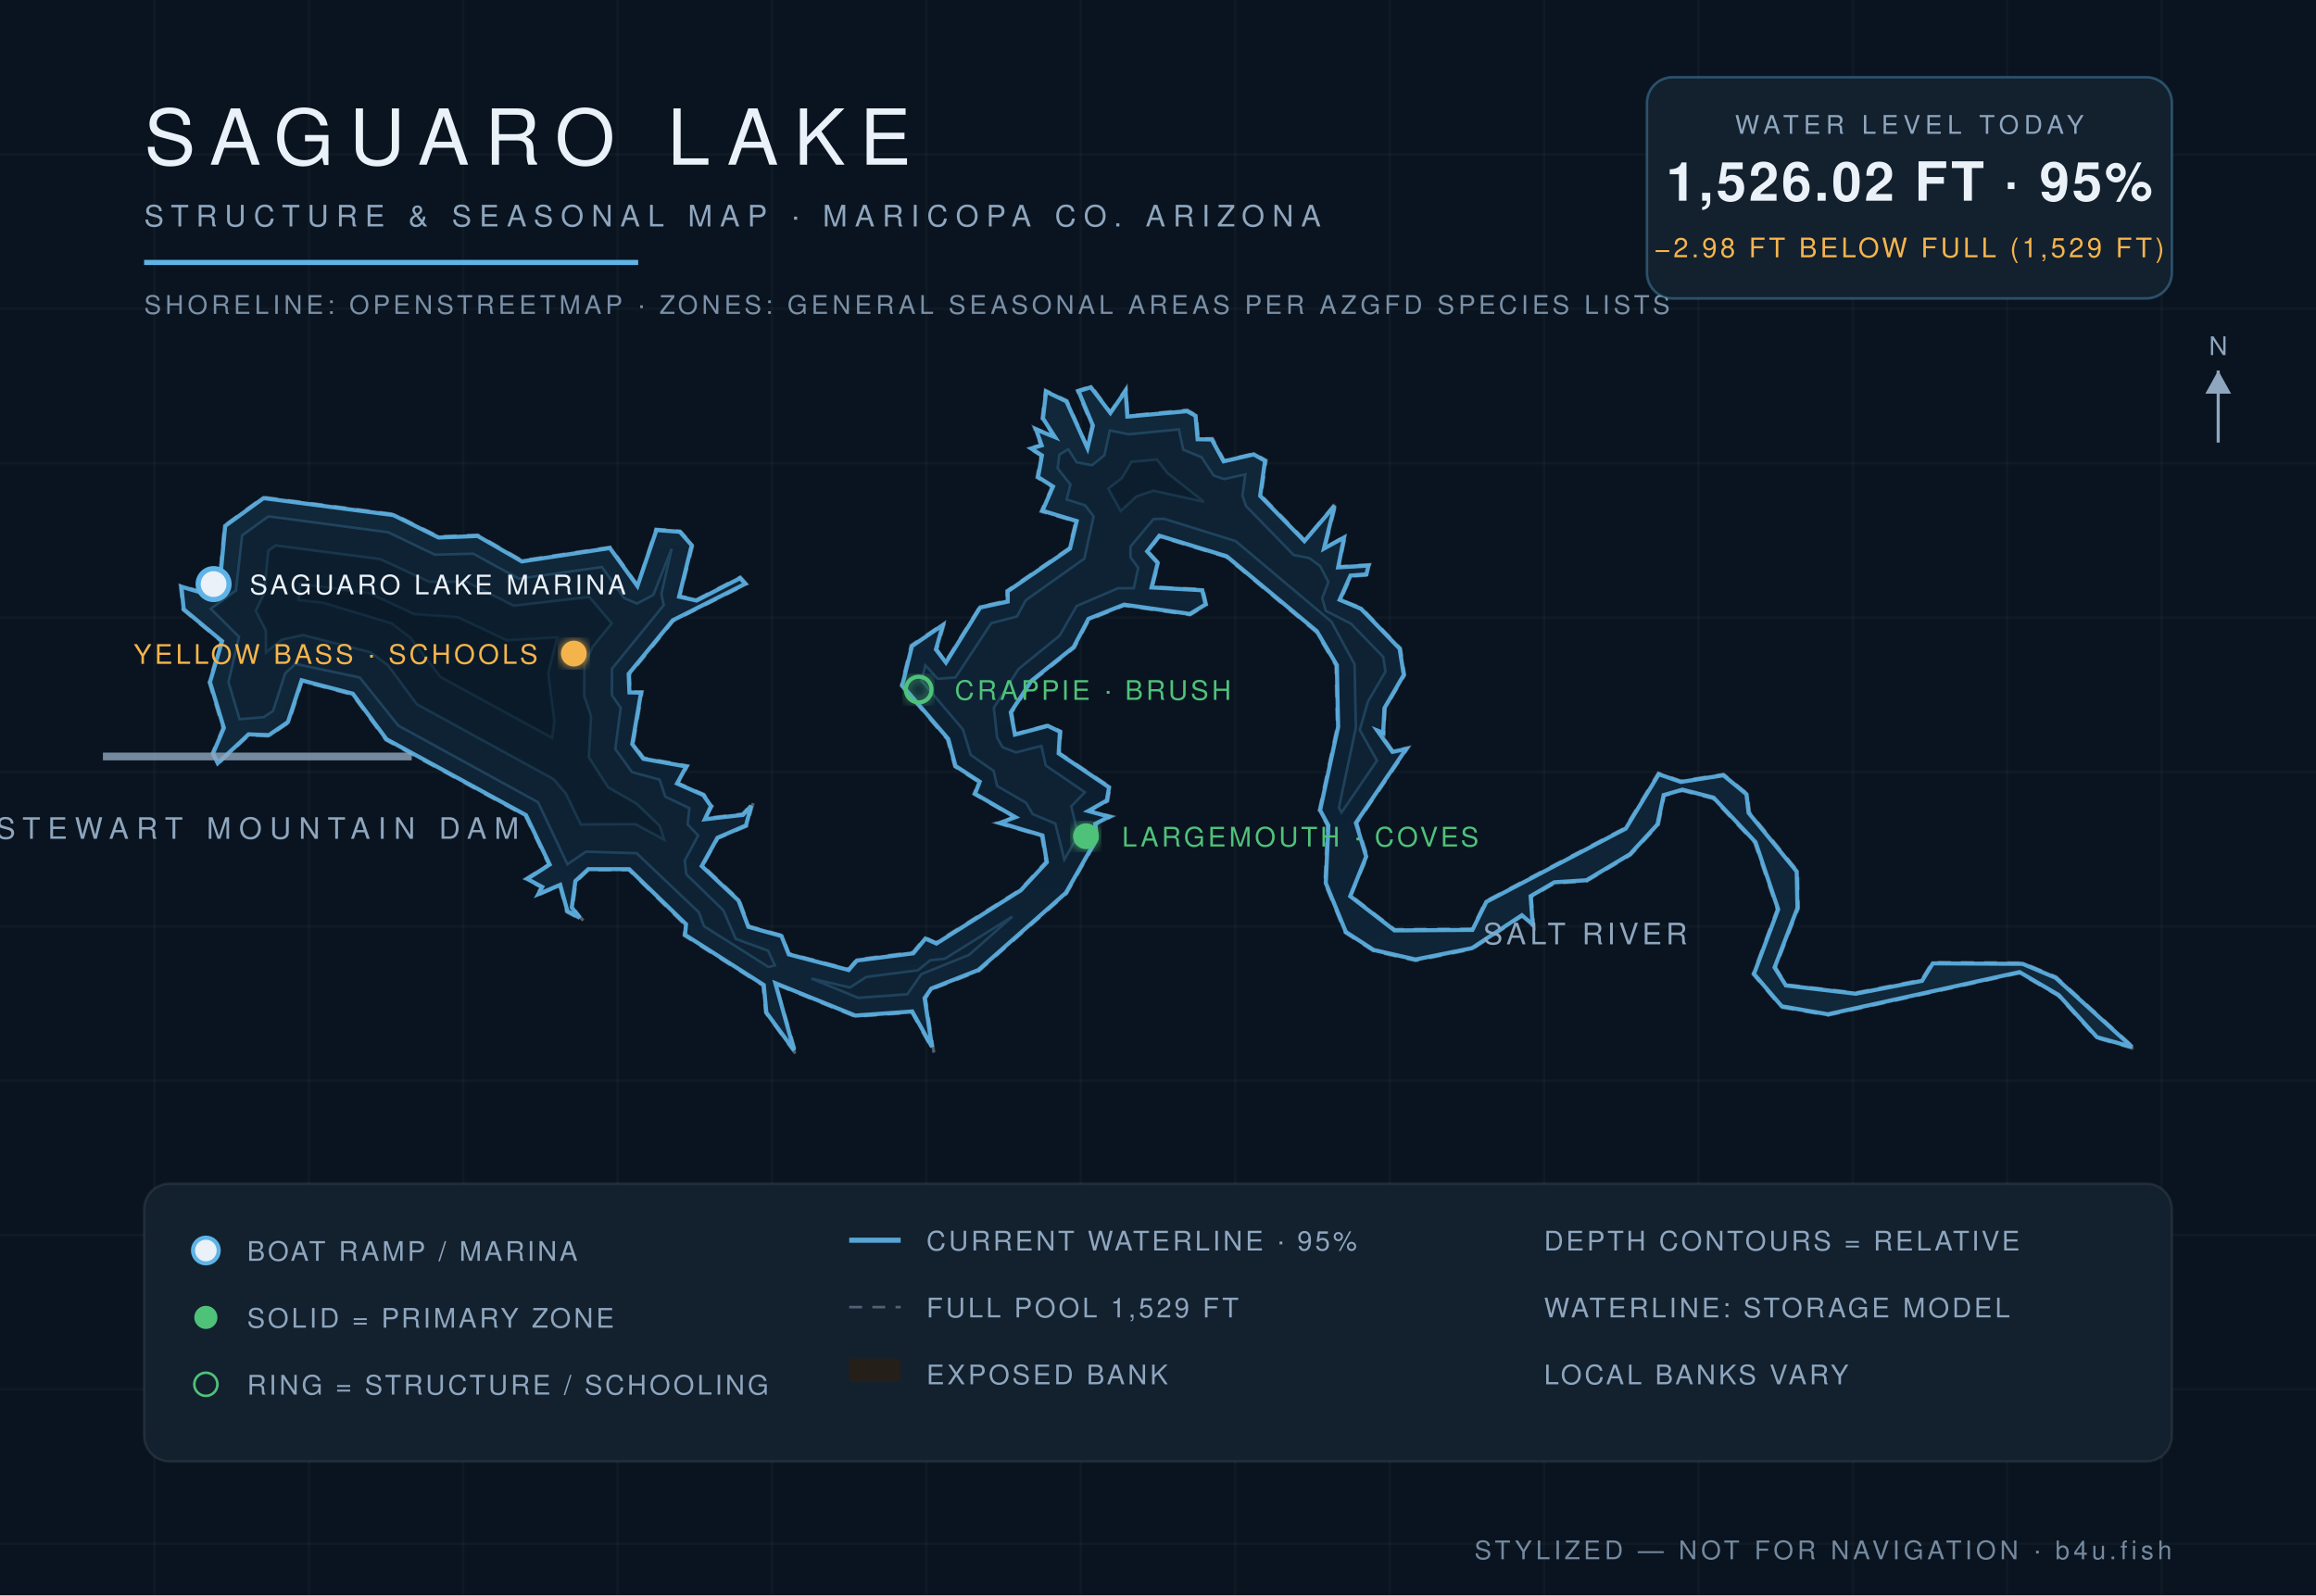
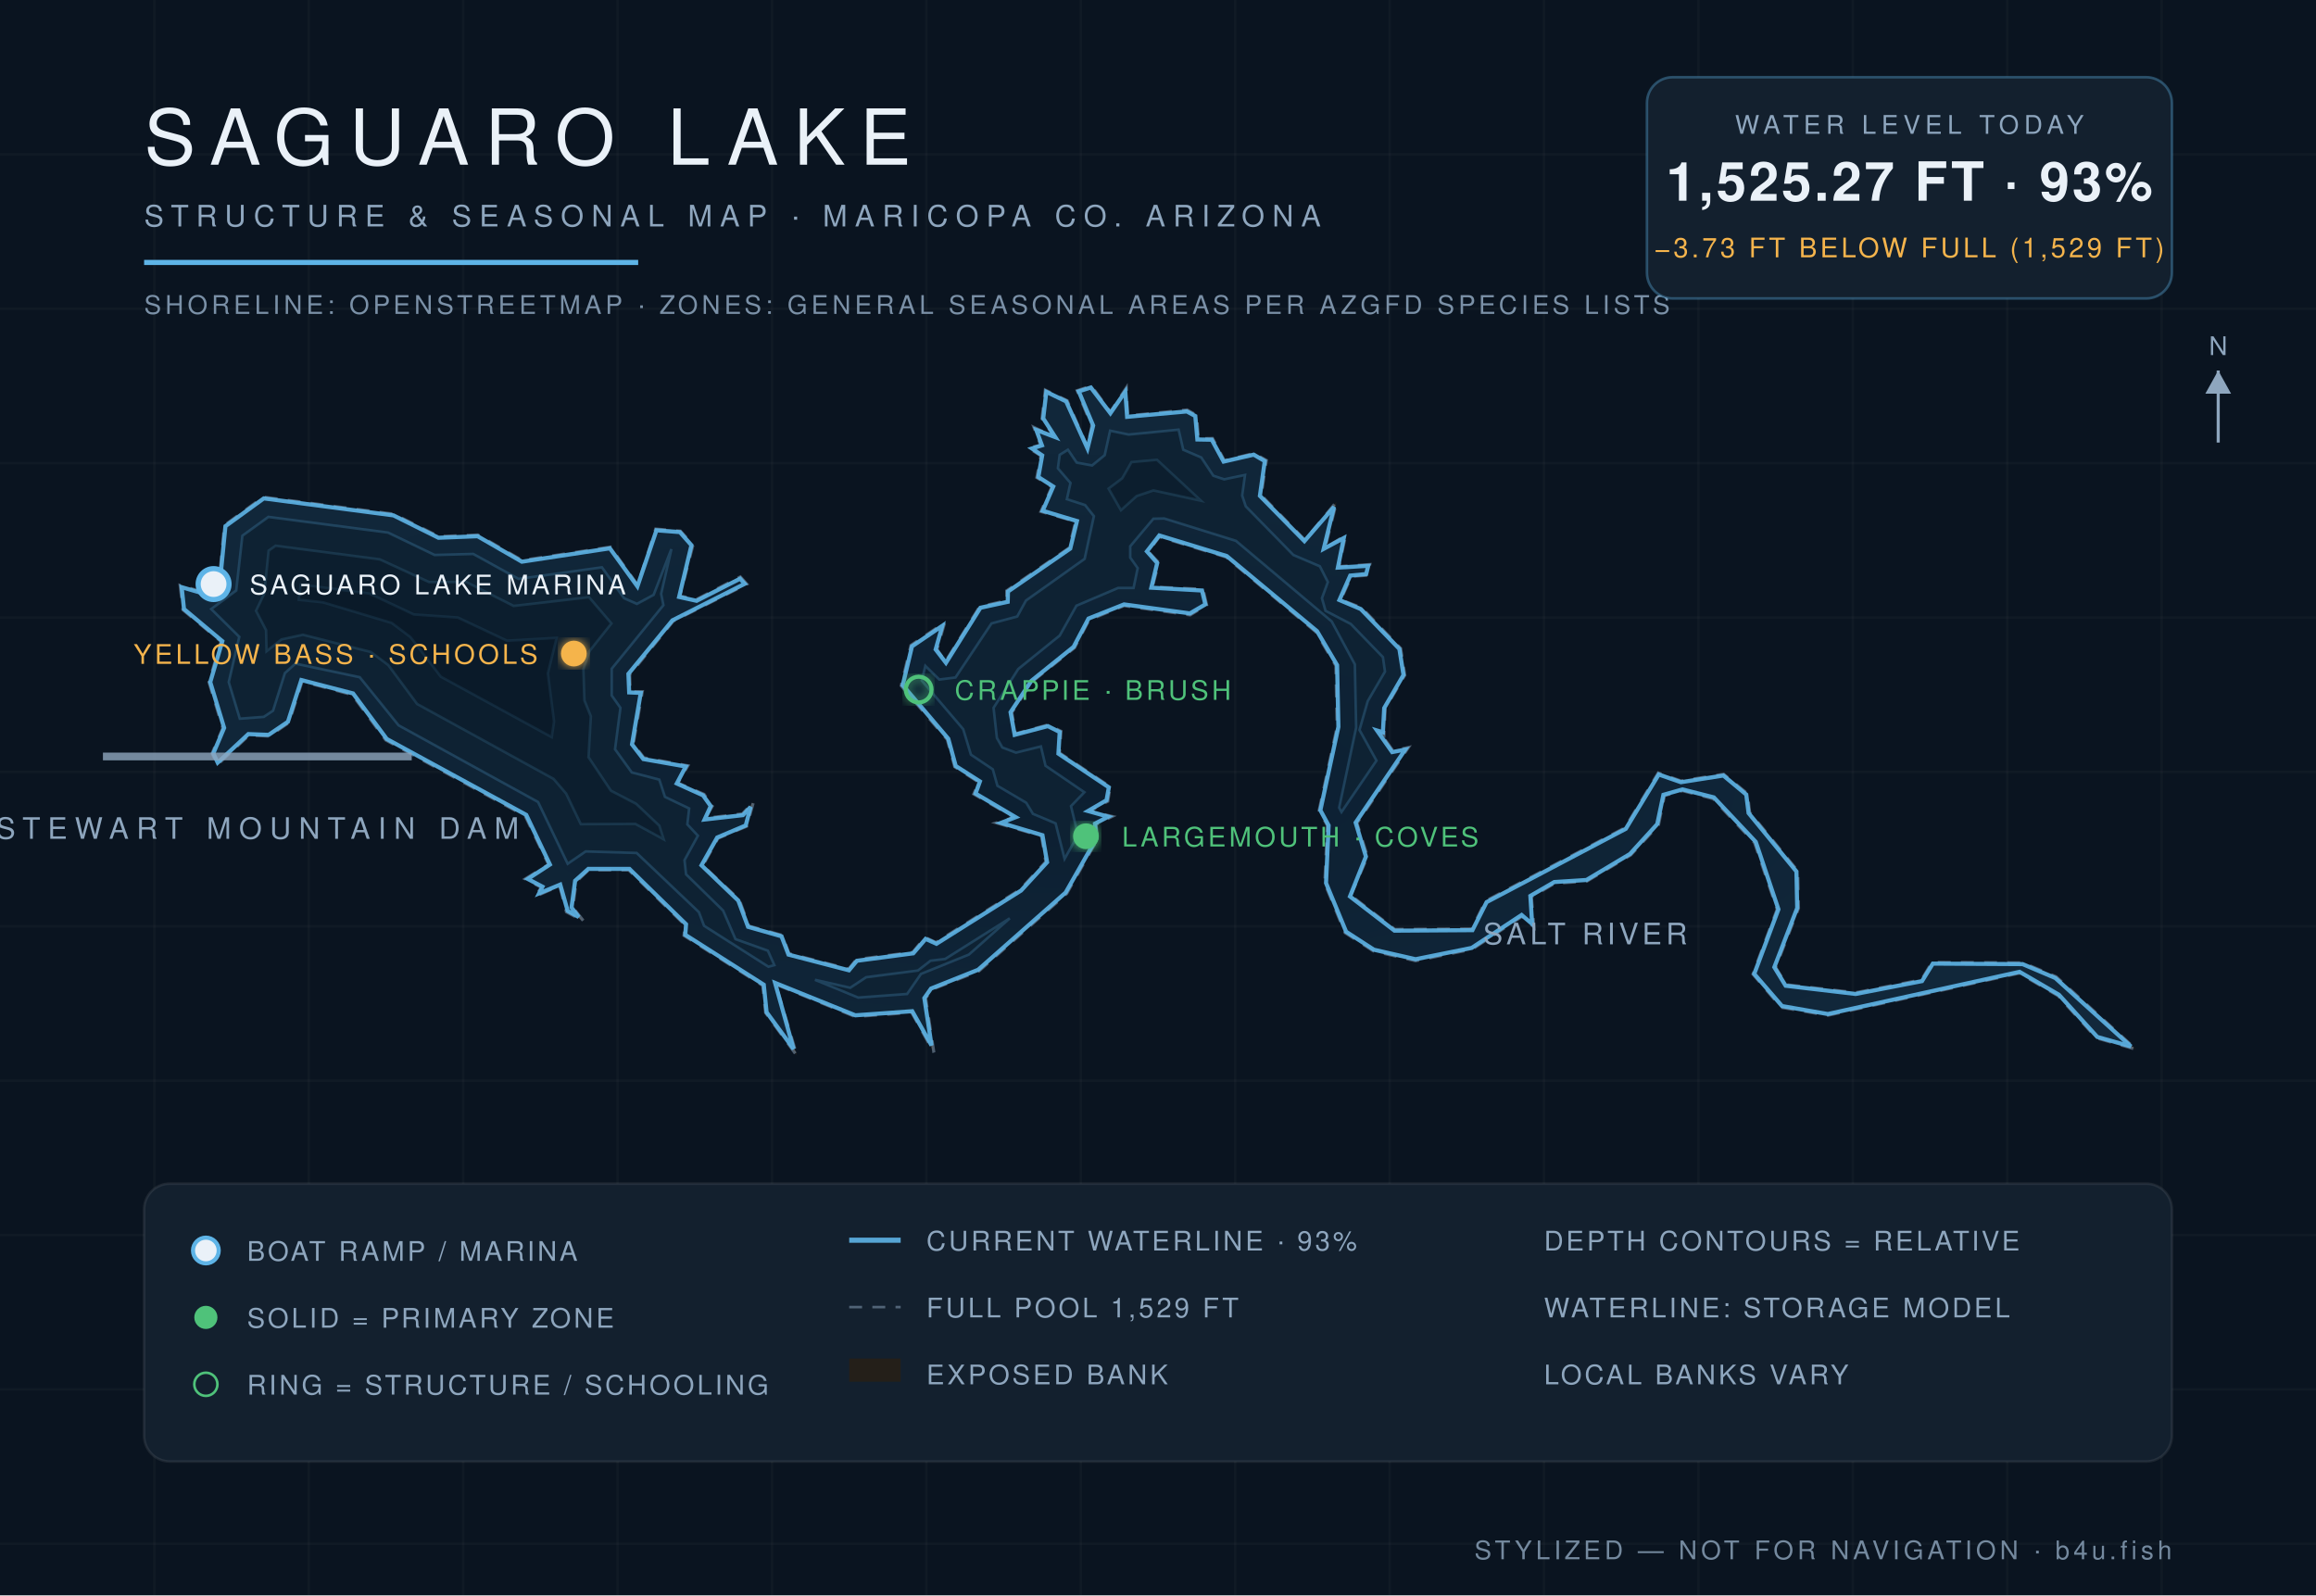
<svg xmlns="http://www.w3.org/2000/svg" viewBox="0 0 900 620" font-family="Helvetica,Arial,sans-serif">
  <defs>
    <radialGradient id="wg" cx="45%" cy="60%" r="80%">
      <stop offset="0%" stop-color="#0c1f31" />
      <stop offset="55%" stop-color="#102639" />
      <stop offset="100%" stop-color="#13293c" />
    </radialGradient>
    <filter id="glow">
      <feGaussianBlur stdDeviation="2.2" result="b" />
      <feMerge>
        <feMergeNode in="b" />
        <feMergeNode in="SourceGraphic" />
      </feMerge>
    </filter>
  </defs>
  <rect width="900" height="620" fill="#0a1420" />
  <g stroke="#ffffff" stroke-opacity="0.025">
    <line x1="60" y1="0" x2="60" y2="620" />
    <line x1="120" y1="0" x2="120" y2="620" />
    <line x1="180" y1="0" x2="180" y2="620" />
    <line x1="240" y1="0" x2="240" y2="620" />
    <line x1="300" y1="0" x2="300" y2="620" />
    <line x1="360" y1="0" x2="360" y2="620" />
    <line x1="420" y1="0" x2="420" y2="620" />
    <line x1="480" y1="0" x2="480" y2="620" />
    <line x1="540" y1="0" x2="540" y2="620" />
    <line x1="600" y1="0" x2="600" y2="620" />
    <line x1="660" y1="0" x2="660" y2="620" />
    <line x1="720" y1="0" x2="720" y2="620" />
    <line x1="780" y1="0" x2="780" y2="620" />
    <line x1="840" y1="0" x2="840" y2="620" />
    <line x1="0" y1="60" x2="900" y2="60" />
    <line x1="0" y1="120" x2="900" y2="120" />
    <line x1="0" y1="180" x2="900" y2="180" />
    <line x1="0" y1="240" x2="900" y2="240" />
    <line x1="0" y1="300" x2="900" y2="300" />
    <line x1="0" y1="360" x2="900" y2="360" />
    <line x1="0" y1="420" x2="900" y2="420" />
    <line x1="0" y1="480" x2="900" y2="480" />
    <line x1="0" y1="540" x2="900" y2="540" />
    <line x1="0" y1="600" x2="900" y2="600" />
  </g>
  <path d="M 524.9,348.0 L 531.4,332.9 L 527.3,319.9 L 547.3,290.5 L 541.3,291.8 L 535.6,283.8 L 537.8,285.6 L 538.3,275.3 L 545.9,262.4 L 544.3,252.0 L 529.1,236.2 L 521.0,233.1 L 525.1,224.0 L 531.3,223.6 L 532.3,219.4 L 520.3,220.2 L 522.9,208.1 L 514.9,213.0 L 519.4,195.0 L 507.1,209.9 L 490.1,192.5 L 492.1,178.9 L 487.3,176.2 L 475.8,179.0 L 471.2,170.4 L 465.7,170.5 L 465.0,161.4 L 461.3,159.3 L 438.2,161.6 L 437.7,150.7 L 431.5,160.1 L 424.1,150.0 L 418.6,151.8 L 424.3,165.5 L 422.6,173.8 L 414.7,155.7 L 406.2,151.6 L 404.9,162.7 L 409.7,169.8 L 401.8,166.1 L 404.4,173.0 L 399.7,174.1 L 404.5,177.1 L 402.9,185.6 L 408.8,189.2 L 404.5,198.8 L 418.0,202.7 L 415.4,213.0 L 391.2,229.6 L 391.3,233.4 L 380.7,235.8 L 367.4,257.2 L 364.1,252.4 L 367.1,242.0 L 354.0,250.8 L 350.2,266.5 L 368.1,287.4 L 371.0,298.0 L 380.4,304.0 L 378.4,308.6 L 394.2,317.7 L 387.2,319.8 L 404.7,324.9 L 406.4,334.9 L 396.5,345.7 L 363.7,366.3 L 359.5,364.3 L 354.7,370.1 L 332.8,372.9 L 329.8,376.6 L 306.6,370.6 L 304.0,363.5 L 291.0,359.9 L 287.3,349.7 L 273.1,336.4 L 279.0,325.8 L 290.2,321.1 L 292.8,311.7 L 288.5,316.3 L 274.1,318.0 L 276.8,313.3 L 273.6,308.7 L 263.4,304.3 L 267.3,297.6 L 250.2,294.5 L 246.1,289.1 L 249.6,268.8 L 244.9,268.9 L 244.7,262.2 L 261.6,241.4 L 290.2,227.0 L 287.7,224.2 L 270.6,233.0 L 264.2,231.6 L 269.3,211.8 L 264.4,206.4 L 254.8,205.6 L 247.8,227.4 L 237.2,212.6 L 202.9,217.8 L 185.7,207.9 L 170.5,208.5 L 153.0,199.8 L 102.3,193.2 L 87.2,204.2 L 85.1,226.5 L 78.8,230.1 L 70.0,227.5 L 71.1,237.0 L 85.9,249.3 L 81.2,265.1 L 86.6,283.0 L 82.4,292.8 L 84.5,297.2 L 96.8,285.7 L 104.6,286.1 L 112.3,280.8 L 117.4,264.8 L 136.9,270.0 L 149.9,287.6 L 204.1,317.1 L 213.2,336.0 L 204.1,341.6 L 210.4,344.9 L 208.0,348.4 L 217.5,344.2 L 220.1,354.4 L 226.8,358.0 L 222.6,352.7 L 223.9,342.7 L 228.7,338.1 L 244.3,338.1 L 266.2,359.5 L 265.8,363.6 L 296.4,383.0 L 297.5,393.6 L 309.7,410.3 L 301.4,382.5 L 332.3,395.1 L 354.3,393.5 L 362.9,409.0 L 359.7,387.9 L 362.2,384.5 L 380.4,377.4 L 414.5,347.3 L 426.5,326.1 L 425.9,320.4 L 432.2,317.3 L 423.3,315.2 L 430.5,311.4 L 431.4,305.8 L 411.7,292.6 L 412.3,284.2 L 407.3,281.7 L 394.6,285.2 L 393.2,276.9 L 401.1,264.9 L 417.6,251.7 L 423.2,240.9 L 436.8,235.4 L 462.5,239.0 L 468.9,235.1 L 467.5,229.0 L 447.8,228.1 L 450.3,218.7 L 446.2,214.4 L 450.5,208.6 L 476.5,216.5 L 511.4,245.6 L 519.1,258.7 L 519.6,282.5 L 512.6,315.0 L 515.8,320.8 L 514.8,343.3 L 522.7,362.5 L 533.7,369.6 L 550.1,373.4 L 572.1,368.9 L 591.5,356.1 L 596.1,360.3 L 595.1,348.6 L 604.1,343.3 L 616.6,342.5 L 633.7,332.3 L 644.5,320.6 L 646.8,309.2 L 653.8,307.3 L 665.7,310.4 L 681.8,327.5 L 690.6,353.4 L 681.2,378.6 L 692.2,391.5 L 710.3,394.6 L 784.7,378.2 L 799.8,387.0 L 814.7,403.4 L 830.0,407.8 L 799.0,379.6 L 786.1,374.2 L 750.8,374.0 L 746.7,380.8 L 721.1,385.8 L 694.2,382.7 L 690.0,376.0 L 698.9,353.0 L 698.6,338.5 L 679.9,315.7 L 679.1,308.5 L 669.8,300.9 L 653.2,303.5 L 644.4,300.4 L 631.5,321.7 L 577.3,350.2 L 572.0,361.0 L 542.0,361.2 L 524.9,348.0 Z" fill="#241f19" fill-opacity="0.9" stroke="#8ea6be" stroke-opacity="0.5" stroke-width="1.2" stroke-dasharray="5 4" />
-   <path d="M 524.7,348.3 L 541.9,361.6 L 572.2,361.4 L 577.6,350.5 L 631.8,322.0 L 644.6,300.9 L 653.2,303.9 L 669.7,301.3 L 678.7,308.7 L 679.5,315.9 L 698.2,338.7 L 698.5,352.9 L 689.6,376.0 L 694.0,383.0 L 721.1,386.2 L 746.9,381.2 L 751.1,374.4 L 786.0,374.6 L 798.8,380.0 L 828.5,406.9 L 814.9,403.1 L 800.0,386.7 L 784.8,377.8 L 710.3,394.2 L 692.4,391.1 L 681.6,378.5 L 691.0,353.4 L 682.2,327.3 L 665.9,310.0 L 653.8,306.9 L 646.5,309.0 L 644.1,320.4 L 633.4,332.0 L 616.5,342.1 L 604.0,342.9 L 594.8,348.3 L 595.6,359.3 L 591.4,355.7 L 572.0,368.5 L 550.1,372.9 L 533.8,369.2 L 523.0,362.2 L 515.2,343.2 L 516.2,320.8 L 513.0,314.9 L 520.0,282.5 L 519.5,258.5 L 511.7,245.3 L 476.7,216.2 L 450.5,208.2 L 445.8,214.3 L 449.9,218.8 L 447.5,228.3 L 467.2,229.4 L 468.5,234.9 L 462.4,238.6 L 436.8,235.0 L 423.0,240.5 L 417.2,251.5 L 400.8,264.6 L 392.8,276.8 L 394.4,285.5 L 407.2,282.1 L 411.9,284.4 L 411.4,292.8 L 431.0,306.0 L 430.1,311.1 L 422.9,315.2 L 431.0,317.4 L 425.6,320.2 L 426.1,326.1 L 414.2,347.0 L 380.2,377.0 L 361.9,384.2 L 359.3,387.9 L 362.2,406.9 L 354.5,393.1 L 332.4,394.7 L 301.3,382.1 L 308.6,408.2 L 297.8,393.5 L 296.8,382.8 L 266.2,363.3 L 266.6,359.2 L 244.5,337.8 L 228.6,337.8 L 223.6,342.4 L 222.2,352.7 L 225.3,356.7 L 220.5,354.1 L 217.7,343.9 L 209.2,347.5 L 210.7,344.7 L 204.9,341.6 L 213.6,336.0 L 204.4,316.8 L 150.2,287.3 L 137.1,269.6 L 117.2,264.4 L 111.9,280.6 L 104.5,285.7 L 96.6,285.4 L 84.6,296.6 L 82.8,292.8 L 87.0,282.9 L 81.6,265.1 L 86.3,249.2 L 71.4,236.8 L 70.5,228.0 L 78.8,230.5 L 85.4,226.8 L 87.5,204.4 L 102.4,193.6 L 152.9,200.2 L 170.4,208.9 L 185.6,208.3 L 202.8,218.2 L 237.0,213.0 L 247.7,227.8 L 255.1,206.0 L 264.2,206.7 L 268.8,211.9 L 263.9,231.9 L 270.7,233.4 L 287.6,224.7 L 289.6,226.9 L 261.4,241.1 L 244.3,261.9 L 244.6,269.1 L 249.1,269.2 L 245.7,289.2 L 250.0,294.9 L 266.7,297.9 L 263.1,304.5 L 273.3,309.0 L 276.3,313.3 L 273.9,318.4 L 288.7,316.7 L 291.9,313.2 L 289.9,320.8 L 278.8,325.6 L 272.7,336.6 L 287.0,350.0 L 290.8,360.2 L 303.7,363.8 L 306.5,370.9 L 329.8,377.0 L 333.0,373.3 L 354.9,370.5 L 359.6,364.8 L 363.9,366.7 L 396.7,346.0 L 406.8,335.1 L 405.1,324.7 L 388.6,319.8 L 394.6,317.6 L 378.9,308.5 L 380.7,303.8 L 371.3,297.7 L 368.5,287.2 L 350.6,266.4 L 354.4,251.1 L 366.4,242.9 L 363.7,252.4 L 367.6,257.5 L 380.9,236.1 L 391.6,233.8 L 391.6,229.8 L 415.8,213.2 L 418.4,202.5 L 405.1,198.5 L 409.2,189.1 L 403.4,185.4 L 404.9,177.0 L 400.7,174.3 L 404.8,173.1 L 402.6,166.9 L 410.0,169.9 L 405.3,162.6 L 406.5,152.2 L 414.4,156.0 L 422.6,174.2 L 424.7,165.4 L 419.1,152.0 L 423.9,150.5 L 431.5,160.5 L 437.4,151.9 L 438.1,161.9 L 461.3,159.8 L 464.6,161.6 L 465.4,170.7 L 470.9,170.8 L 475.5,179.3 L 487.2,176.6 L 491.6,179.1 L 489.7,192.7 L 506.9,210.3 L 518.6,196.6 L 514.5,213.2 L 522.3,208.9 L 520.0,220.5 L 531.8,219.8 L 531.0,223.2 L 524.8,223.7 L 520.6,233.1 L 528.9,236.6 L 543.9,252.1 L 545.5,262.3 L 538.0,275.2 L 537.5,284.8 L 535.2,283.9 L 541.1,292.2 L 546.4,291.1 L 526.9,319.8 L 530.9,332.9 L 524.7,348.3 Z" fill="url(#wg)" stroke="#5eb4e7" stroke-opacity="0.9" stroke-width="1.6" />
-   <path d="M 81.9,236.6 L 91.7,229.5 L 94.1,208.1 L 104.3,200.7 L 150.9,206.9 L 169.0,215.6 L 183.9,215.2 L 201.6,224.9 L 233.9,220.4 L 242.5,232.4 L 247.5,234.6 L 253.9,231.2 L 261.0,213.3 L 257.0,230.8 L 257.9,235.2 L 237.8,259.9 L 237.8,270.2 L 241.2,275.1 L 239.1,291.1 L 245.6,300.1 L 256.3,303.0 L 258.5,309.6 L 267.9,314.1 L 267.2,320.4 L 271.3,324.7 L 266.1,334.4 L 266.7,339.8 L 281.1,353.8 L 285.9,364.9 L 298.5,369.5 L 301.1,375.2 L 298.6,375.8 L 273.5,359.9 L 271.6,354.6 L 247.4,331.6 L 227.7,331.0 L 220.5,335.9 L 209.1,311.8 L 154.8,282.0 L 139.8,263.3 L 114.8,258.0 L 110.8,261.7 L 106.1,276.3 L 102.5,278.7 L 93.1,279.5 L 88.8,265.1 L 92.9,247.5 L 81.9,236.6 Z" fill="#0e2233" stroke="#5eb4e7" stroke-opacity="0.22" stroke-width="1" />
-   <path d="M 315.3,380.3 L 330.3,383.8 L 336.6,379.7 L 356.7,377.1 L 361.5,373.2 L 367.2,372.6 L 393.4,356.2 L 376.6,371.1 L 358.0,378.6 L 352.6,386.4 L 333.5,387.8 L 315.3,380.3 Z" fill="#0e2233" stroke="#5eb4e7" stroke-opacity="0.22" stroke-width="1" />
-   <path d="M 413.6,334.1 L 410.1,320.1 L 401.3,316.4 L 398.7,312.0 L 387.5,305.5 L 386.1,299.6 L 377.2,293.4 L 374.2,283.5 L 358.1,264.6 L 359.6,258.6 L 364.4,263.8 L 371.3,263.3 L 385.2,242.2 L 395.2,239.6 L 398.6,233.3 L 421.4,217.1 L 425.0,200.7 L 421.7,196.4 L 414.5,194.1 L 416.0,188.3 L 411.0,182.0 L 411.7,176.7 L 415.1,174.6 L 418.4,179.7 L 424.4,180.8 L 429.2,176.9 L 431.3,167.3 L 438.6,168.8 L 458.1,166.9 L 459.8,174.8 L 466.9,177.7 L 471.6,184.8 L 475.7,186.2 L 483.9,184.4 L 482.8,192.6 L 484.2,196.7 L 502.7,215.7 L 508.8,216.9 L 513.0,220.0 L 516.2,226.2 L 513.8,232.5 L 515.2,237.4 L 525.0,242.4 L 537.5,255.3 L 538.4,261.0 L 531.6,272.6 L 528.4,283.7 L 535.1,295.6 L 521.3,315.8 L 520.3,313.9 L 526.9,282.8 L 526.4,258.2 L 517.4,241.6 L 480.2,210.3 L 452.3,201.6 L 448.3,201.7 L 439.3,212.4 L 439.3,216.6 L 442.3,220.7 L 440.6,228.6 L 434.5,228.6 L 418.4,235.5 L 411.8,247.0 L 395.8,260.0 L 386.2,275.1 L 387.5,286.7 L 389.6,290.4 L 394.8,292.4 L 404.7,289.9 L 406.4,297.5 L 421.6,307.9 L 416.3,313.4 L 419.0,324.6 L 413.6,334.1 Z" fill="#0e2233" stroke="#5eb4e7" stroke-opacity="0.22" stroke-width="1" />
-   <path d="M 103.4,253.5 L 103.3,245.0 L 99.4,237.4 L 102.6,230.7 L 104.3,214.0 L 107.1,212.0 L 147.7,217.3 L 166.8,226.1 L 181.2,226.1 L 199.6,235.4 L 229.0,232.0 L 237.7,242.3 L 230.2,251.5 L 227.1,258.3 L 227.0,270.5 L 229.7,278.4 L 228.8,294.3 L 236.3,306.0 L 247.3,312.3 L 256.3,320.9 L 258.1,326.3 L 246.9,320.3 L 225.7,320.4 L 219.9,308.4 L 215.1,302.8 L 162.0,273.7 L 150.8,258.6 L 144.0,253.5 L 117.7,246.8 L 109.5,248.6 L 103.4,253.5 Z" fill="#0c1e2e" stroke="#5eb4e7" stroke-opacity="0.15" stroke-width="1" />
-   <path d="M 435.5,198.6 L 430.7,189.9 L 436.0,185.8 L 439.7,179.5 L 449.6,178.6 L 453.6,183.8 L 467.8,195.0 L 448.2,190.7 L 441.7,192.9 L 435.5,198.6 Z" fill="#0c1e2e" stroke="#5eb4e7" stroke-opacity="0.15" stroke-width="1" />
-   <path d="M 116.0,233.2 L 116.8,227.0 L 143.6,230.6 L 160.9,238.7 L 177.9,239.9 L 197.0,248.9 L 216.5,247.7 L 213.0,261.7 L 215.4,280.4 L 214.5,286.7 L 171.2,263.1 L 159.4,247.7 L 152.1,242.2 L 125.5,234.2 L 116.0,233.2 Z" fill="#0a1a29" stroke="#5eb4e7" stroke-opacity="0.1" stroke-width="1" />
+   <path d="M 524.6,348.4 L 541.9,361.7 L 572.2,361.5 L 577.7,350.6 L 631.8,322.1 L 644.6,301.0 L 653.2,304.0 L 669.7,301.4 L 678.6,308.8 L 679.5,316.0 L 698.1,338.7 L 698.4,352.9 L 689.5,375.9 L 693.9,383.1 L 721.1,386.3 L 746.9,381.3 L 751.1,374.5 L 786.0,374.7 L 798.7,380.1 L 828.1,406.7 L 815.0,403.0 L 800.1,386.6 L 784.8,377.7 L 710.3,394.1 L 692.5,391.0 L 681.7,378.5 L 691.1,353.4 L 682.3,327.2 L 666.0,309.9 L 653.8,306.8 L 646.4,308.9 L 644.0,320.3 L 633.4,331.9 L 616.5,342.0 L 604.0,342.8 L 594.7,348.2 L 595.4,359.1 L 591.3,355.6 L 571.9,368.4 L 550.1,372.8 L 533.9,369.1 L 523.1,362.1 L 515.3,343.2 L 516.3,320.8 L 513.1,314.9 L 520.1,282.5 L 519.6,258.5 L 511.8,245.3 L 476.7,216.1 L 450.5,208.1 L 445.7,214.3 L 449.7,218.8 L 447.4,228.4 L 467.1,229.5 L 468.4,234.9 L 462.4,238.4 L 436.8,234.9 L 423.0,240.4 L 417.2,251.4 L 400.8,264.6 L 392.7,276.8 L 394.3,285.6 L 407.2,282.2 L 411.8,284.5 L 411.3,292.9 L 430.9,306.0 L 430.0,311.0 L 422.8,315.2 L 430.7,317.4 L 425.5,320.1 L 426.0,326.0 L 414.1,346.9 L 380.1,376.9 L 361.8,384.2 L 359.2,387.9 L 362.0,406.3 L 354.5,393.0 L 332.4,394.6 L 301.2,382.0 L 308.4,407.7 L 297.9,393.4 L 296.8,382.7 L 266.3,363.3 L 266.6,359.2 L 244.6,337.7 L 228.6,337.7 L 223.5,342.3 L 222.1,352.7 L 224.9,356.4 L 220.6,354.0 L 217.7,343.8 L 209.5,347.2 L 210.8,344.6 L 205.1,341.6 L 213.7,336.0 L 204.5,316.7 L 150.3,287.2 L 137.2,269.5 L 117.1,264.3 L 111.9,280.5 L 104.4,285.6 L 96.5,285.3 L 84.6,296.4 L 82.9,292.8 L 87.1,282.9 L 81.7,265.1 L 86.4,249.2 L 71.5,236.7 L 70.6,228.2 L 78.8,230.6 L 85.4,226.9 L 87.6,204.5 L 102.5,193.7 L 152.9,200.3 L 170.4,209.0 L 185.6,208.4 L 202.8,218.3 L 237.0,213.1 L 247.7,227.9 L 255.1,206.1 L 264.2,206.8 L 268.7,211.9 L 263.9,232.0 L 270.7,233.5 L 287.6,224.9 L 289.4,226.9 L 261.3,241.1 L 244.2,261.9 L 244.5,269.1 L 249.0,269.3 L 245.6,289.3 L 250.0,295.0 L 266.5,297.9 L 263.0,304.5 L 273.2,309.1 L 276.2,313.3 L 273.8,318.5 L 288.7,316.8 L 291.7,313.6 L 289.8,320.8 L 278.7,325.5 L 272.6,336.3 L 286.9,350.0 L 290.7,360.2 L 303.7,363.9 L 306.4,371.0 L 329.9,377.1 L 333.0,373.4 L 354.9,370.5 L 359.7,364.9 L 363.9,366.8 L 396.8,346.1 L 406.9,335.1 L 405.1,324.6 L 389.0,319.8 L 394.7,317.6 L 379.1,308.4 L 380.8,303.7 L 371.4,297.7 L 368.5,287.1 L 350.8,266.3 L 354.4,251.2 L 366.2,243.2 L 363.6,252.4 L 367.6,257.6 L 381.0,236.2 L 391.6,233.9 L 391.7,229.9 L 415.9,213.2 L 418.5,202.5 L 405.2,198.5 L 409.3,189.1 L 403.5,185.4 L 405.0,177.0 L 401.0,174.3 L 404.9,173.1 L 402.7,167.1 L 410.1,169.9 L 405.4,162.6 L 406.6,152.3 L 414.3,156.0 L 422.6,174.3 L 424.8,165.4 L 419.2,152.1 L 423.9,150.6 L 431.5,160.6 L 437.3,152.2 L 438.0,162.0 L 461.2,159.9 L 464.5,161.7 L 465.3,170.8 L 470.9,170.9 L 475.5,179.4 L 487.2,176.7 L 491.5,179.2 L 489.6,192.7 L 506.9,210.3 L 518.4,197.0 L 514.4,213.3 L 522.2,209.1 L 519.9,220.6 L 531.7,219.9 L 530.9,223.1 L 524.7,223.7 L 520.5,233.2 L 528.8,236.7 L 543.8,252.2 L 545.4,262.3 L 537.9,275.2 L 537.4,284.6 L 535.1,283.9 L 541.0,292.3 L 546.1,291.3 L 526.8,319.7 L 530.8,332.9 L 524.6,348.4 Z" fill="url(#wg)" stroke="#5eb4e7" stroke-opacity="0.9" stroke-width="1.6" />
+   <path d="M 82.1,236.7 L 91.8,229.5 L 94.2,208.2 L 104.3,200.9 L 150.8,207.0 L 168.9,215.7 L 183.9,215.3 L 201.5,225.0 L 233.9,220.5 L 242.5,232.5 L 247.5,234.7 L 254.0,231.2 L 260.9,213.4 L 256.9,230.8 L 257.8,235.2 L 237.7,259.9 L 237.7,270.3 L 241.1,275.1 L 239.0,291.2 L 245.5,300.2 L 256.2,303.0 L 258.4,309.7 L 267.8,314.2 L 267.1,320.4 L 271.2,324.8 L 266.0,334.3 L 266.6,339.8 L 281.0,353.9 L 285.8,365.0 L 298.4,369.5 L 300.9,375.1 L 298.6,375.7 L 273.6,359.8 L 271.6,354.5 L 247.4,331.5 L 227.6,330.9 L 220.6,335.7 L 209.1,311.7 L 154.9,281.9 L 139.8,263.2 L 114.8,257.9 L 110.7,261.6 L 106.1,276.2 L 102.5,278.6 L 93.2,279.3 L 88.9,265.1 L 93.0,247.5 L 82.1,236.7 Z" fill="#0e2233" stroke="#5eb4e7" stroke-opacity="0.22" stroke-width="1" />
+   <path d="M 316.7,380.8 L 330.4,383.9 L 336.6,379.8 L 356.7,377.2 L 361.6,373.4 L 367.3,372.7 L 392.4,356.9 L 376.5,371.0 L 357.9,378.5 L 352.5,386.3 L 333.5,387.7 L 316.7,380.8 Z" fill="#0e2233" stroke="#5eb4e7" stroke-opacity="0.22" stroke-width="1" />
+   <path d="M 413.7,333.8 L 410.2,320.0 L 401.4,316.3 L 398.8,312.0 L 387.6,305.4 L 385.8,299.0 L 377.3,293.3 L 374.3,283.4 L 358.2,264.5 L 359.6,258.8 L 365.0,264.1 L 371.3,263.3 L 385.3,242.3 L 395.3,239.6 L 398.7,233.4 L 421.5,217.2 L 425.1,200.6 L 421.7,196.3 L 414.6,194.0 L 416.0,187.7 L 411.1,182.0 L 411.8,176.8 L 415.0,174.8 L 418.4,179.8 L 424.4,180.9 L 429.3,176.9 L 431.4,167.4 L 438.6,168.9 L 458.0,167.0 L 459.8,174.8 L 466.8,177.8 L 471.5,184.9 L 475.7,186.3 L 483.8,184.6 L 482.7,192.6 L 484.1,196.8 L 502.6,215.7 L 512.9,220.1 L 516.0,226.2 L 513.7,232.5 L 515.1,237.4 L 524.9,242.5 L 537.4,255.4 L 538.2,261.0 L 531.5,272.5 L 528.3,283.7 L 534.9,295.6 L 521.3,315.6 L 520.4,313.9 L 527.0,282.8 L 526.5,258.2 L 517.5,241.5 L 480.3,210.2 L 452.4,201.5 L 448.2,201.6 L 439.2,212.3 L 439.2,216.7 L 442.1,220.8 L 440.5,228.5 L 434.5,228.5 L 418.3,235.4 L 411.8,247.0 L 395.7,260.0 L 386.1,275.1 L 387.4,286.8 L 389.5,290.5 L 394.8,292.5 L 404.5,290.1 L 406.3,297.6 L 421.4,307.9 L 416.2,313.3 L 418.9,324.5 L 413.7,333.8 Z" fill="#0e2233" stroke="#5eb4e7" stroke-opacity="0.22" stroke-width="1" />
+   <path d="M 103.6,253.1 L 103.4,244.9 L 99.5,237.4 L 102.7,230.7 L 104.4,214.0 L 107.1,212.1 L 147.6,217.4 L 166.7,226.2 L 181.2,226.2 L 199.6,235.5 L 228.9,232.1 L 237.6,242.3 L 229.1,253.0 L 226.7,260.0 L 227.1,272.2 L 229.6,278.4 L 228.7,294.3 L 237.4,307.3 L 247.2,312.4 L 256.2,320.9 L 257.9,326.2 L 246.9,320.2 L 225.7,320.3 L 220.0,308.4 L 215.1,302.7 L 162.1,273.6 L 150.9,258.5 L 144.1,253.4 L 117.7,246.7 L 109.4,248.5 L 103.6,253.1 Z" fill="#0c1e2e" stroke="#5eb4e7" stroke-opacity="0.15" stroke-width="1" />
+   <path d="M 435.6,198.3 L 430.8,189.9 L 436.1,185.9 L 439.7,179.6 L 449.6,178.7 L 466.7,194.6 L 448.2,190.6 L 441.7,192.8 L 435.6,198.3 Z" fill="#0c1e2e" stroke="#5eb4e7" stroke-opacity="0.15" stroke-width="1" />
+   <path d="M 116.1,233.1 L 116.9,227.2 L 143.6,230.7 L 160.8,238.8 L 177.9,240.0 L 197.0,249.0 L 216.3,247.9 L 212.9,261.7 L 215.3,280.4 L 214.4,286.5 L 171.3,263.0 L 159.5,247.6 L 152.2,242.1 L 125.5,234.1 L 116.1,233.1 Z" fill="#0a1a29" stroke="#5eb4e7" stroke-opacity="0.1" stroke-width="1" />
  <text x="616" y="367" fill="#8ea6be" font-size="11.5" letter-spacing="1.6" text-anchor="middle">SALT RIVER</text>
  <line x1="40" y1="294" x2="160" y2="294" stroke="#8ea6be" stroke-width="3" stroke-opacity="0.8" />
  <text x="100" y="326" fill="#8ea6be" font-size="11.5" letter-spacing="3" text-anchor="middle">STEWART MOUNTAIN DAM</text>
  <circle cx="83" cy="227" r="6" fill="#eaf1f8" stroke="#5eb4e7" stroke-width="2" />
  <text x="97" y="231" fill="#eaf1f8" font-size="10.5" letter-spacing="1.2" text-anchor="start">SAGUARO LAKE MARINA</text>
  <circle cx="223" cy="254" r="5" fill="#f5b44c" filter="url(#glow)" />
  <text x="209" y="258" fill="#f5b44c" font-size="10.5" letter-spacing="1.2" text-anchor="end">YELLOW BASS · SCHOOLS</text>
  <circle cx="422" cy="325" r="5" fill="#4fc27a" filter="url(#glow)" />
  <text x="436" y="329" fill="#4fc27a" font-size="10.5" letter-spacing="1.2" text-anchor="start">LARGEMOUTH · COVES</text>
  <circle cx="357" cy="268" r="5" fill="none" stroke="#4fc27a" stroke-width="1.6" filter="url(#glow)" />
  <text x="371" y="272" fill="#4fc27a" font-size="10.5" letter-spacing="1.2" text-anchor="start">CRAPPIE · BRUSH</text>
  <text x="56" y="64" fill="#eaf1f8" font-size="30" letter-spacing="6" font-weight="300">SAGUARO LAKE</text>
  <text x="56" y="88" fill="#8ea6be" font-size="11.5" letter-spacing="3">STRUCTURE &amp; SEASONAL MAP · MARICOPA CO. ARIZONA</text>
  <line x1="56" y1="102" x2="248" y2="102" stroke="#5eb4e7" stroke-width="2" />
  <text x="56" y="122" fill="#8ea6be" font-size="10" letter-spacing="1.5" opacity="0.85">SHORELINE: OPENSTREETMAP · ZONES: GENERAL SEASONAL AREAS PER AZGFD SPECIES LISTS</text>
  <g>
    <rect x="640" y="30" width="204" height="86" rx="10" fill="#13202e" stroke="#5eb4e7" stroke-opacity="0.35" />
    <text x="742" y="52" fill="#8ea6be" font-size="10" letter-spacing="2" text-anchor="middle">WATER LEVEL TODAY</text>
-     <text x="742" y="78" fill="#eaf1f8" font-size="21" letter-spacing="1" text-anchor="middle" font-weight="600">1,526.02 FT · 95%</text>
-     <text x="742" y="100" fill="#f5b44c" font-size="10.5" letter-spacing="1.2" text-anchor="middle">−2.98 FT BELOW FULL (1,529 FT)</text>
+     <text x="742" y="78" fill="#eaf1f8" font-size="21" letter-spacing="1" text-anchor="middle" font-weight="600">1,525.27 FT · 93%</text>
+     <text x="742" y="100" fill="#f5b44c" font-size="10.5" letter-spacing="1.2" text-anchor="middle">−3.73 FT BELOW FULL (1,529 FT)</text>
  </g>
  <g font-size="10.5" letter-spacing="1.1">
    <rect x="56" y="460" width="788" height="108" rx="10" fill="#13202e" stroke="#ffffff" stroke-opacity="0.08" />
    <circle cx="80" cy="486" r="5" fill="#eaf1f8" stroke="#5eb4e7" stroke-width="1.6" />
    <text x="96" y="490" fill="#8ea6be">BOAT RAMP / MARINA</text>
    <circle cx="80" cy="512" r="4.5" fill="#4fc27a" />
    <text x="96" y="516" fill="#8ea6be">SOLID = PRIMARY ZONE</text>
    <circle cx="80" cy="538" r="4.5" fill="none" stroke="#4fc27a" />
    <text x="96" y="542" fill="#8ea6be">RING = STRUCTURE / SCHOOLING</text>
    <line x1="330" y1="482" x2="350" y2="482" stroke="#5eb4e7" stroke-opacity="0.9" stroke-width="2" />
-     <text x="360" y="486" fill="#8ea6be">CURRENT WATERLINE · 95%</text>
+     <text x="360" y="486" fill="#8ea6be">CURRENT WATERLINE · 93%</text>
    <line x1="330" y1="508" x2="350" y2="508" stroke="#8ea6be" stroke-opacity="0.5" stroke-dasharray="5 4" />
    <text x="360" y="512" fill="#8ea6be">FULL POOL 1,529 FT</text>
    <rect x="330" y="528" width="20" height="9" fill="#241f19" />
    <text x="360" y="538" fill="#8ea6be">EXPOSED BANK</text>
    <text x="600" y="486" fill="#8ea6be">DEPTH CONTOURS = RELATIVE</text>
    <text x="600" y="512" fill="#8ea6be">WATERLINE: STORAGE MODEL</text>
    <text x="600" y="538" fill="#8ea6be">LOCAL BANKS VARY</text>
  </g>
  <text x="844" y="606" fill="#8ea6be" font-size="10" letter-spacing="1.5" text-anchor="end" opacity="0.8">STYLIZED — NOT FOR NAVIGATION · b4u.fish</text>
  <g transform="translate(862,158)" stroke="#8ea6be" fill="#8ea6be">
    <line x1="0" y1="14" x2="0" y2="-14" stroke-width="1.2" />
    <path d="M 0,-14 l 5,9 h -10 z" stroke="none" />
    <text x="0" y="-20" font-size="10" text-anchor="middle" stroke="none">N</text>
  </g>
</svg>
